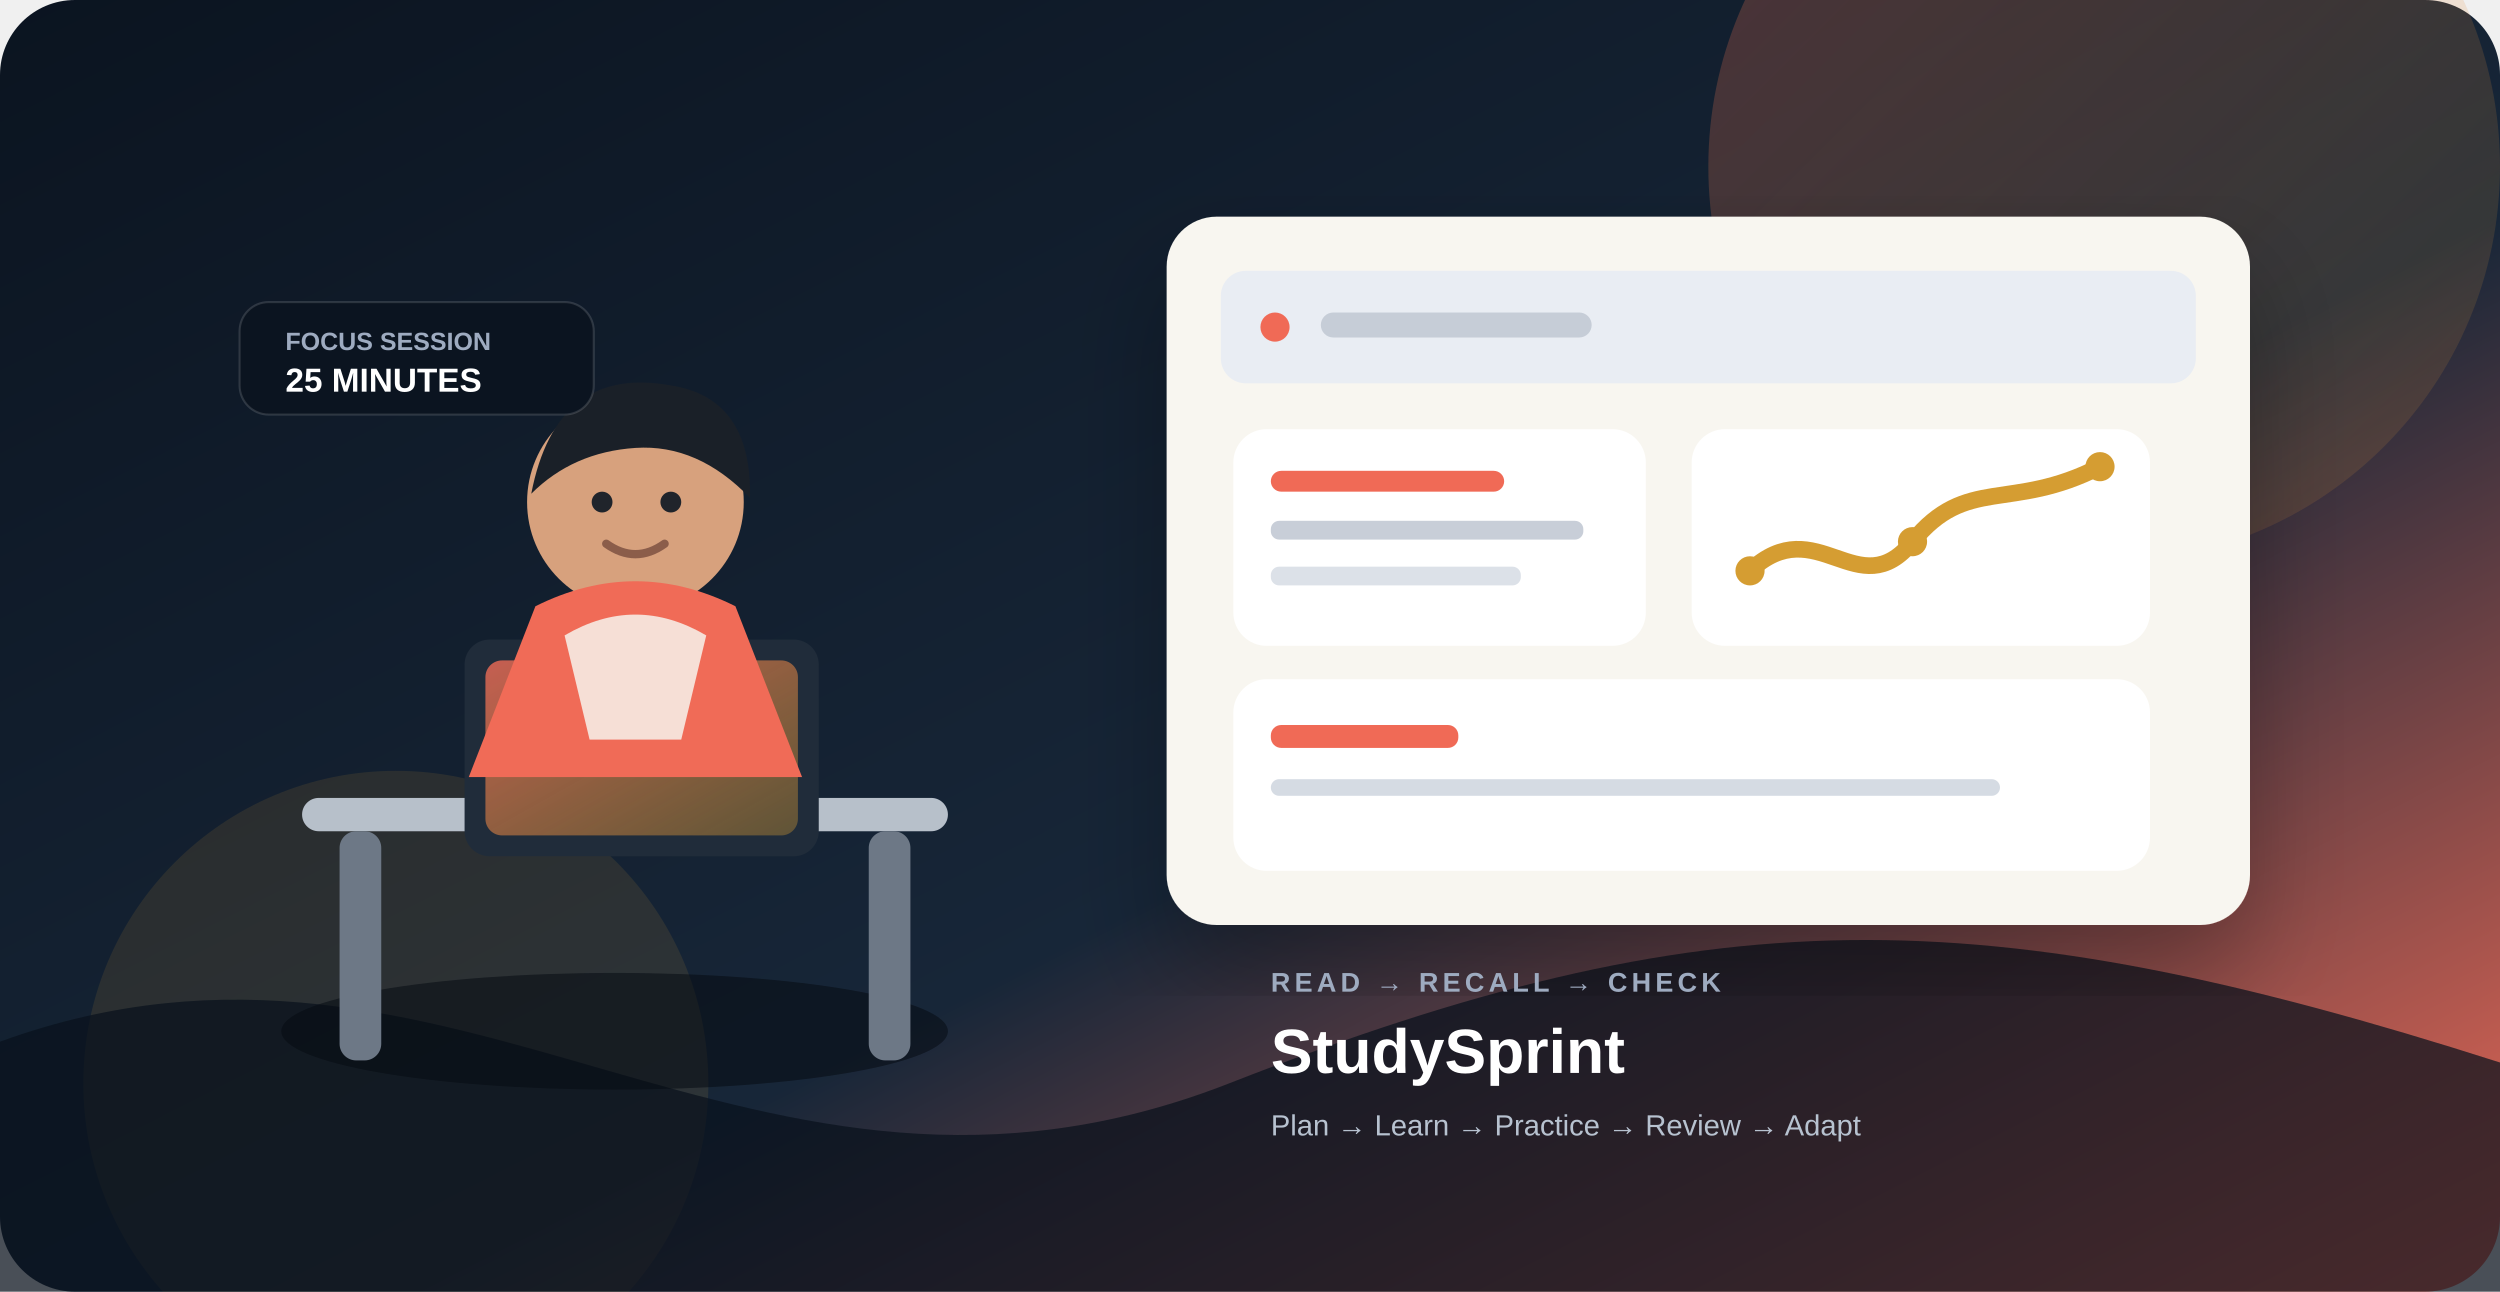
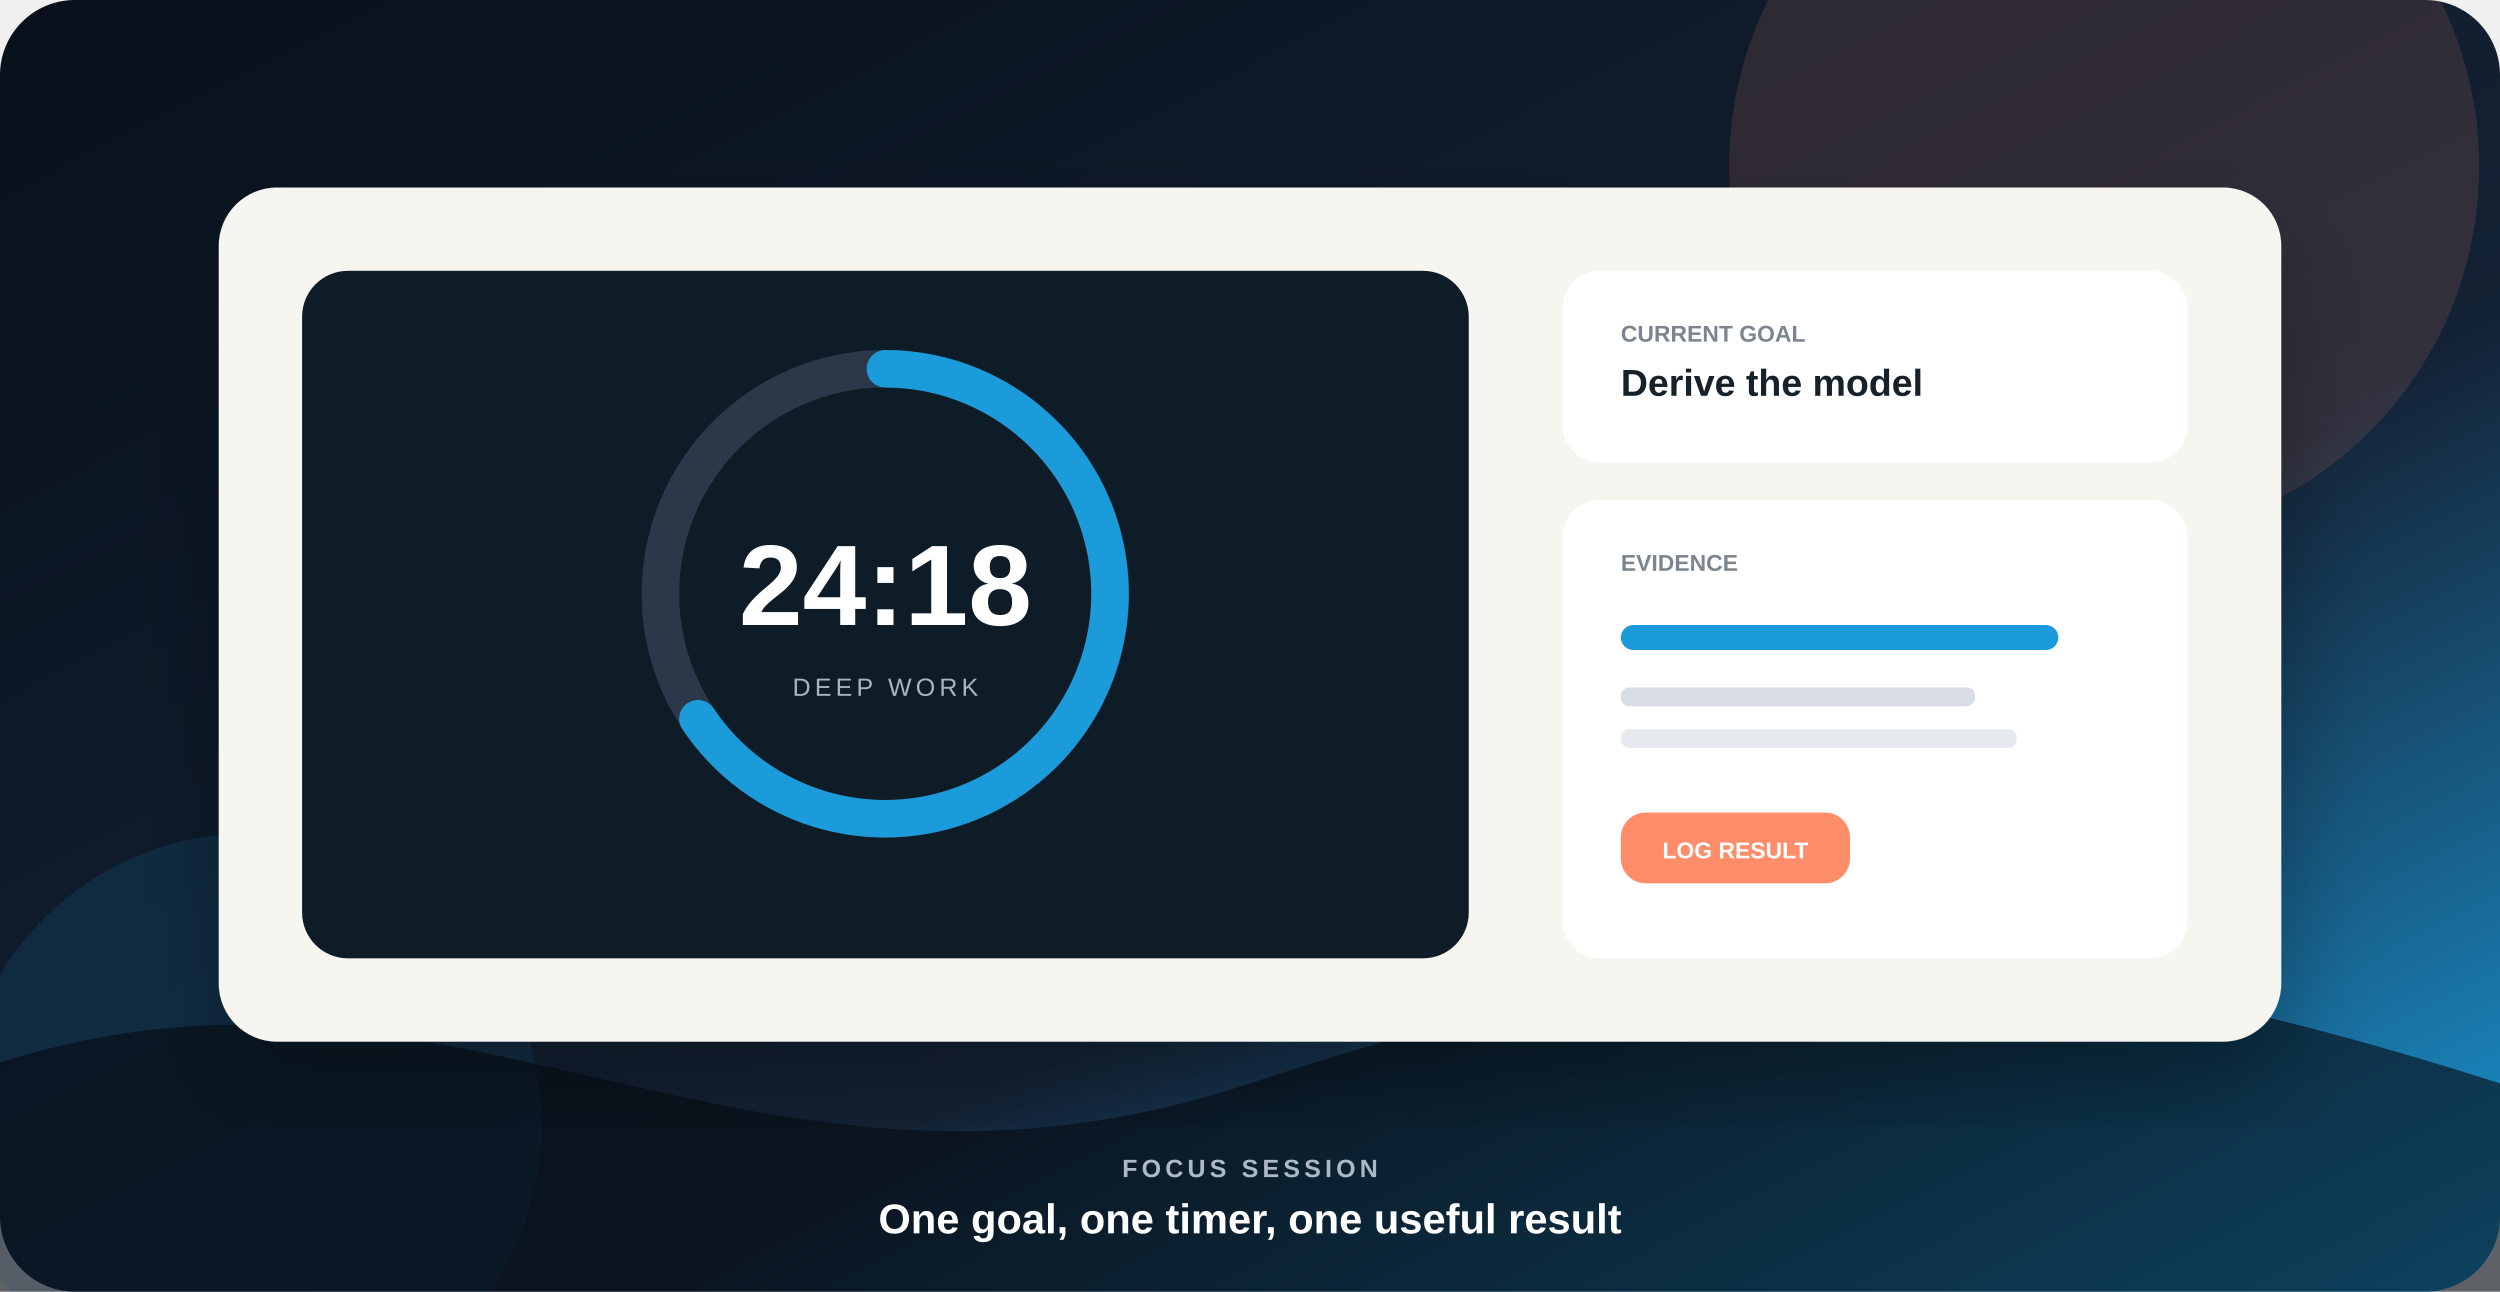
<svg xmlns="http://www.w3.org/2000/svg" viewBox="0 0 1200 620">
  <defs>
-     <linearGradient id="bg" x1="0" y1="0" x2="1" y2="1">
-       <stop stop-color="#0b1420" />
-       <stop offset=".58" stop-color="#172638" />
-       <stop offset="1" stop-color="#f06b57" />
+     <linearGradient id="g" x1="0" y1="0" x2="1" y2="1">
+       <stop stop-color="#08111b" />
+       <stop offset=".62" stop-color="#142235" />
+       <stop offset="1" stop-color="#1b9bdb" />
    </linearGradient>
-     <linearGradient id="glow" x1="0" y1="0" x2="1" y2="1">
-       <stop stop-color="#f06b57" stop-opacity=".8" />
-       <stop offset="1" stop-color="#d59d32" stop-opacity=".35" />
+     <linearGradient id="g2">
+       <stop stop-color="#1b9bdb" />
+       <stop offset="1" stop-color="#ff8d6b" />
    </linearGradient>
-     <filter id="shadow">
-       <feDropShadow dx="0" dy="24" stdDeviation="24" flood-color="#000" flood-opacity=".28" />
+     <filter id="sh">
+       <feDropShadow dx="0" dy="22" stdDeviation="22" flood-opacity=".28" />
    </filter>
  </defs>
-   <rect width="1200" height="620" rx="36" fill="url(#bg)" />
-   <circle cx="1010" cy="80" r="190" fill="url(#glow)" opacity=".34" />
-   <circle cx="190" cy="520" r="150" fill="#d59d32" opacity=".12" />
-   <path d="M0 500 C220 420 360 610 590 520 S950 430 1200 510 V620 H0Z" fill="#08111c" opacity=".72" />
-   <g filter="url(#shadow)">
-     <rect x="560" y="104" width="520" height="340" rx="24" fill="#f8f6f0" />
-     <rect x="586" y="130" width="468" height="54" rx="12" fill="#e9edf3" />
-     <circle cx="612" cy="157" r="7" fill="#f06b57" />
-     <rect x="634" y="150" width="130" height="12" rx="6" fill="#c6cdd7" />
-     <rect x="592" y="206" width="198" height="104" rx="16" fill="#fff" />
-     <rect x="812" y="206" width="220" height="104" rx="16" fill="#fff" />
-     <rect x="592" y="326" width="440" height="92" rx="16" fill="#fff" />
-     <rect x="610" y="226" width="112" height="10" rx="5" fill="#f06b57" />
-     <rect x="610" y="250" width="150" height="9" rx="4" fill="#c8ced8" />
-     <rect x="610" y="272" width="120" height="9" rx="4" fill="#dce1e8" />
-     <path d="M840 274 C872 244 892 292 918 260 S965 246 1008 224" fill="none" stroke="#d59d32" stroke-width="8" stroke-linecap="round" />
-     <circle cx="840" cy="274" r="7" fill="#d59d32" />
-     <circle cx="918" cy="260" r="7" fill="#d59d32" />
-     <circle cx="1008" cy="224" r="7" fill="#d59d32" />
-     <rect x="610" y="348" width="90" height="11" rx="5" fill="#f06b57" />
-     <rect x="610" y="374" width="350" height="8" rx="4" fill="#d5dbe3" />
+   <rect width="1200" height="620" rx="36" fill="url(#g)" />
+   <circle cx="1010" cy="80" r="180" fill="#ff8d6b" opacity=".13" />
+   <circle cx="120" cy="540" r="140" fill="#1b9bdb" opacity=".12" />
+   <path d="M0 510C220 440 360 600 600 520s380-70 600 0v100H0Z" fill="#050b12" opacity=".62" />
+   <g filter="url(#sh)">
+     <rect x="105" y="90" width="990" height="410" rx="28" fill="#f7f5ef" />
+     <rect x="145" y="130" width="560" height="330" rx="22" fill="#111b27" />
+     <circle cx="425" cy="285" r="108" fill="none" stroke="#2b3948" stroke-width="18" />
+     <path d="M425 177A108 108 0 1 1 335 345" fill="none" stroke="#1b9bdb" stroke-width="18" stroke-linecap="round" />
+     <text x="425" y="300" text-anchor="middle" font-family="Arial" font-size="55" font-weight="700" fill="#fff">24:18</text>
+     <text x="425" y="334" text-anchor="middle" font-family="Arial" font-size="12" letter-spacing="2" fill="#aab5c1">DEEP WORK</text>
+     <rect x="750" y="130" width="300" height="92" rx="18" fill="#fff" />
+     <text x="778" y="164" font-family="Arial" font-size="11" font-weight="700" fill="#7b858f">CURRENT GOAL</text>
+     <text x="778" y="190" font-family="Arial" font-size="18" font-weight="700" fill="#17202a">Derive the model</text>
+     <rect x="750" y="240" width="300" height="220" rx="18" fill="#fff" />
+     <text x="778" y="274" font-family="Arial" font-size="11" font-weight="700" fill="#7b858f">EVIDENCE</text>
+     <rect x="778" y="300" width="210" height="12" rx="6" fill="#1b9bdb" />
+     <rect x="778" y="330" width="170" height="9" rx="4" fill="#d8dde3" />
+     <rect x="778" y="350" width="190" height="9" rx="4" fill="#e6e9ed" />
+     <rect x="778" y="390" width="110" height="34" rx="12" fill="#ff8d6b" />
+     <text x="833" y="412" text-anchor="middle" font-family="Arial" font-size="11" font-weight="700" fill="#fff">LOG RESULT</text>
  </g>
-   <g transform="translate(115 135)">
-     <ellipse cx="180" cy="360" rx="160" ry="28" fill="#050b12" opacity=".55" />
-     <rect x="30" y="248" width="310" height="16" rx="8" fill="#b7c0ca" />
-     <rect x="48" y="264" width="20" height="110" rx="8" fill="#6d7886" />
-     <rect x="302" y="264" width="20" height="110" rx="8" fill="#6d7886" />
-     <rect x="108" y="172" width="170" height="104" rx="12" fill="#202c3a" />
-     <rect x="118" y="182" width="150" height="84" rx="8" fill="url(#glow)" />
-     <circle cx="190" cy="106" r="52" fill="#d7a17d" />
-     <path d="M140 102 Q152 40 207 50 Q246 56 245 104 Q220 78 190 80 Q160 82 140 102Z" fill="#1a2028" />
-     <path d="M142 156 Q190 132 238 156 L270 238 H110Z" fill="#f06b57" />
-     <path d="M156 170 Q190 150 224 170 L212 220 H168Z" fill="#f7f3ec" opacity=".85" />
-     <circle cx="174" cy="106" r="5" fill="#20242b" />
-     <circle cx="207" cy="106" r="5" fill="#20242b" />
-     <path d="M176 126 Q190 136 204 126" fill="none" stroke="#8b5d4a" stroke-width="4" stroke-linecap="round" />
-     <rect x="0" y="10" width="170" height="54" rx="14" fill="#0b1420" stroke="#ffffff" stroke-opacity=".14" />
-     <text x="22" y="33" fill="#9eabc0" font-family="Arial" font-size="12" font-weight="700">FOCUS SESSION</text>
-     <text x="22" y="53" fill="#fff" font-family="Arial" font-size="16" font-weight="700">25 MINUTES</text>
-   </g>
-   <text x="610" y="476" fill="#9eabc0" font-family="Arial" font-size="13" font-weight="700" letter-spacing="2">READ → RECALL → CHECK</text>
-   <text x="610" y="515" fill="#fff" font-family="Arial" font-size="30" font-weight="700">StudySprint</text>
-   <text x="610" y="545" fill="#b7c2d0" font-family="Arial" font-size="14">Plan → Learn → Practice → Review → Adapt</text>
+   <text x="600" y="565" text-anchor="middle" fill="#aeb9c5" font-family="Arial" font-size="12" font-weight="700" letter-spacing="2">FOCUS SESSION</text>
+   <text x="600" y="592" text-anchor="middle" fill="#fff" font-family="Arial" font-size="20" font-weight="700">One goal, one timer, one useful result</text>
</svg>
